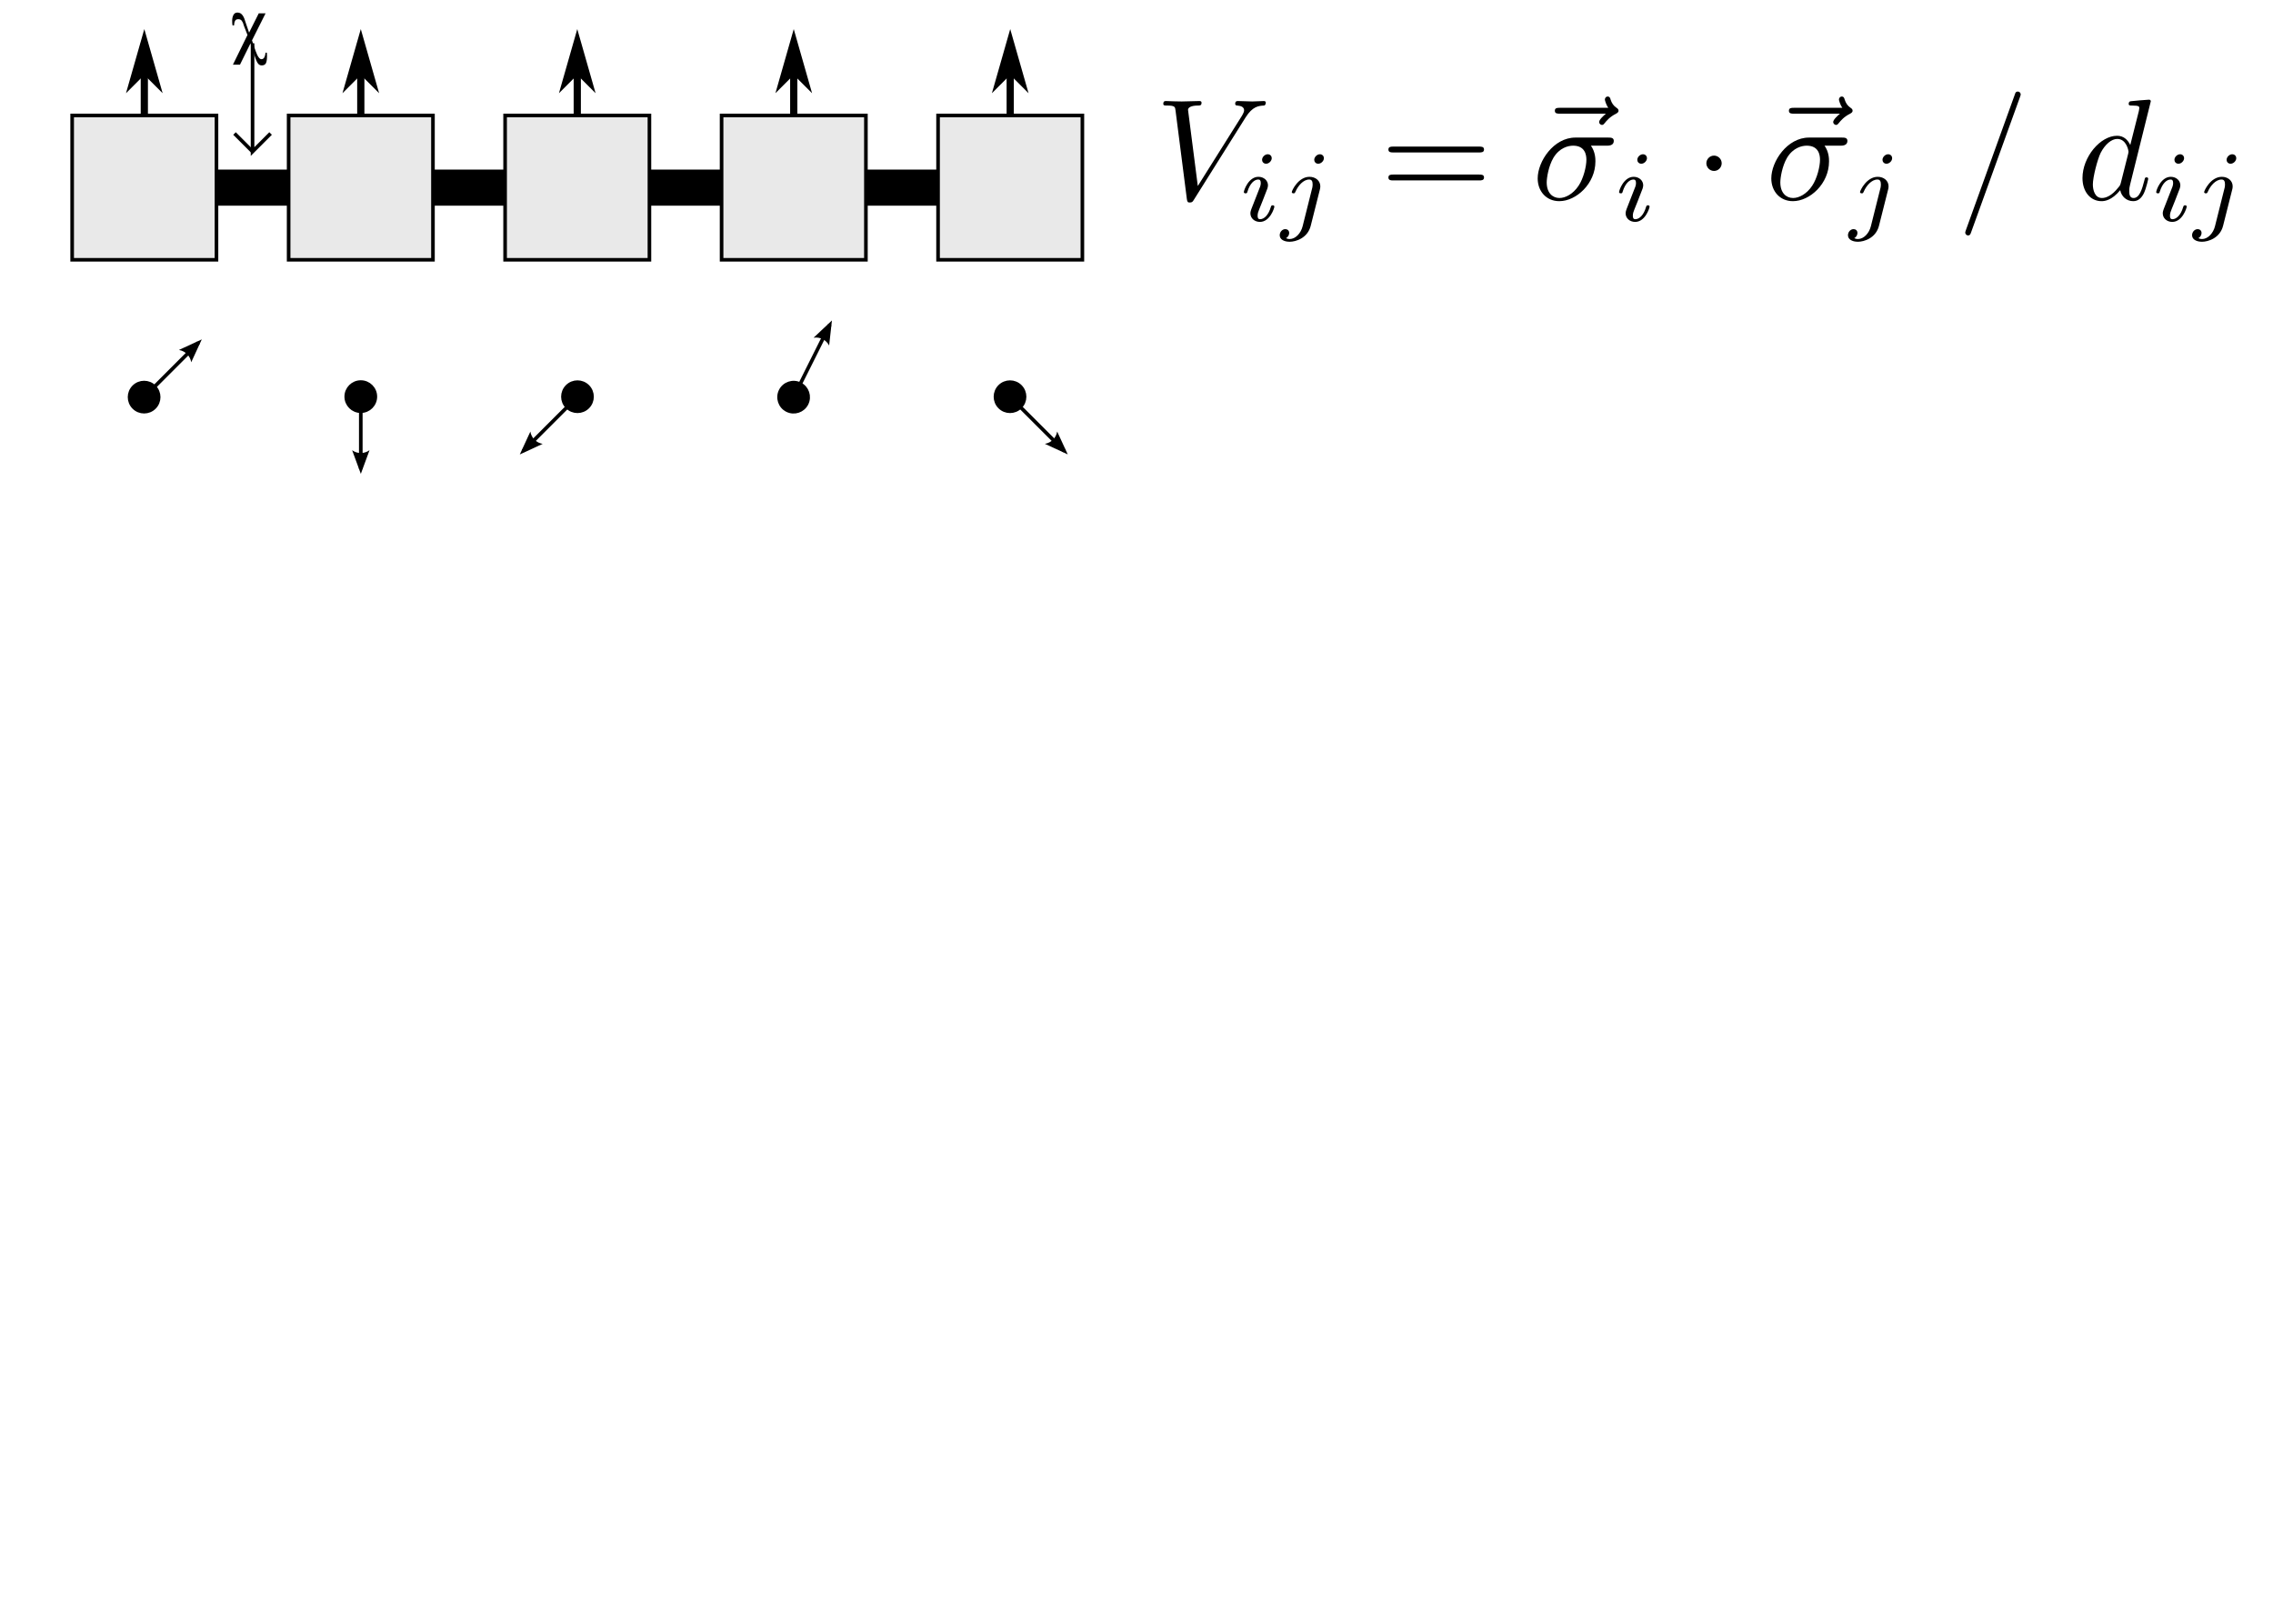
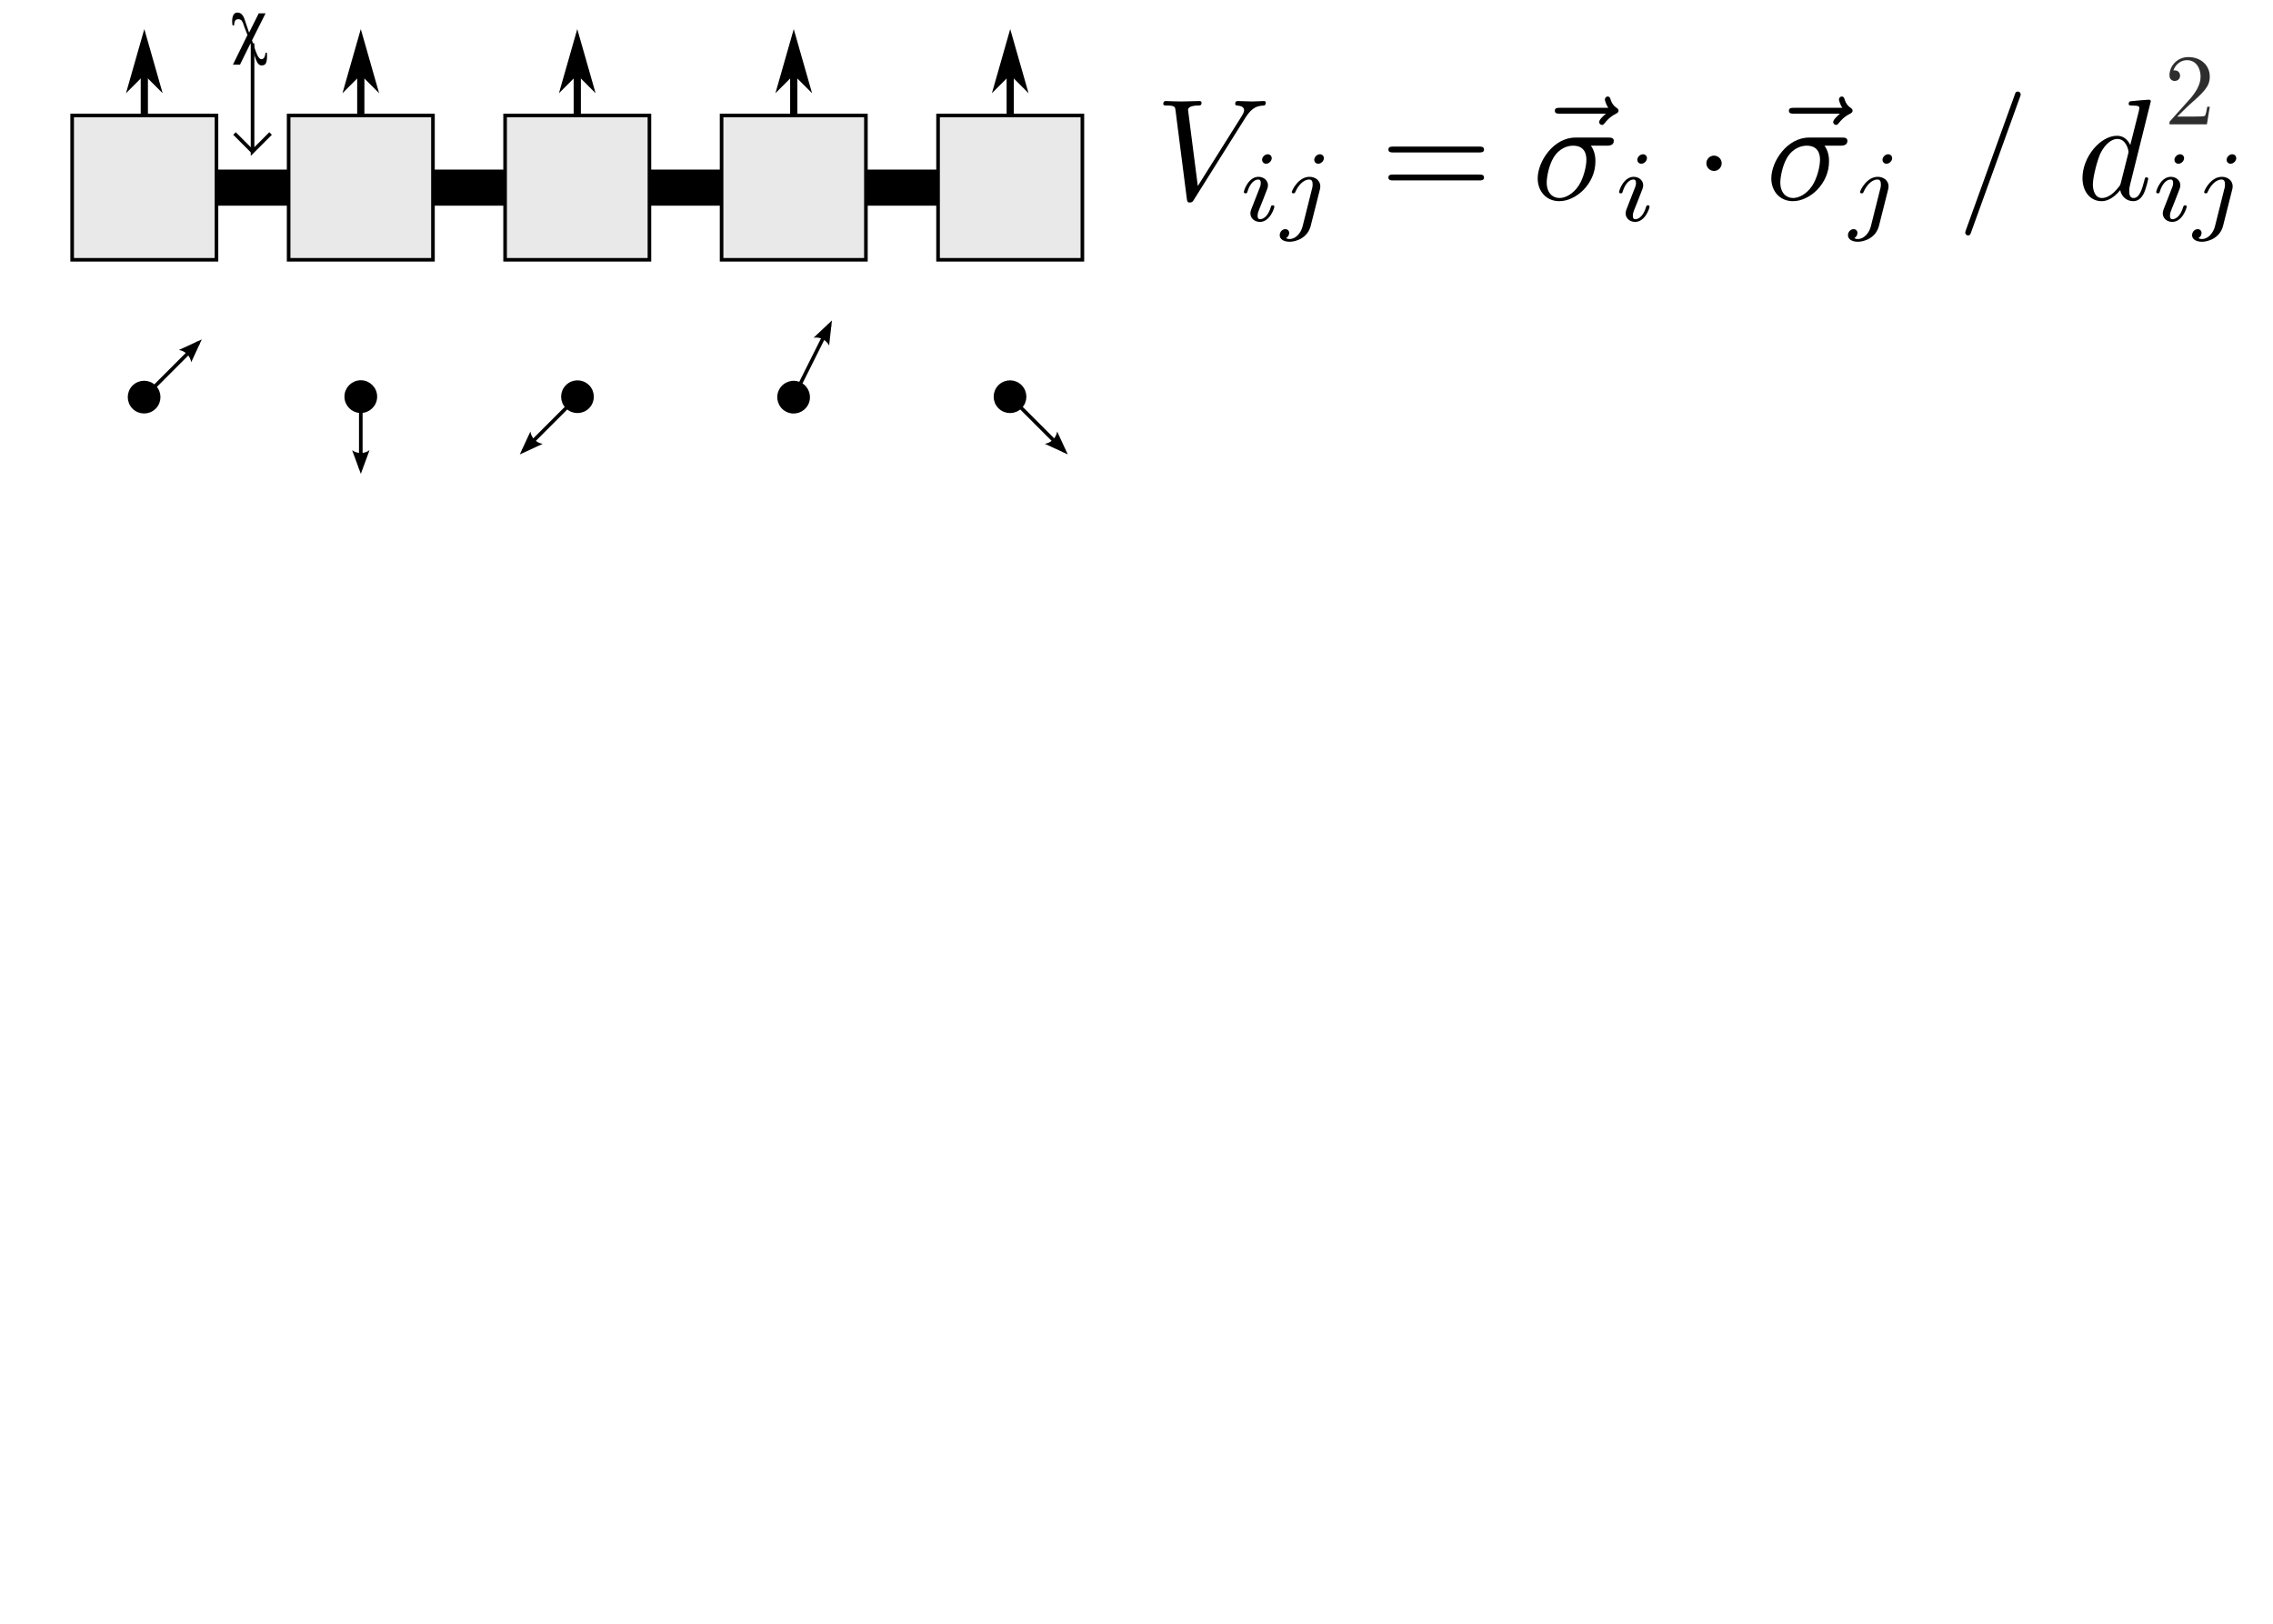
<svg xmlns="http://www.w3.org/2000/svg" width="630" height="450" id="svg2" version="1.0">
  <defs id="defs4">
    <marker orient="auto" refY="0.0" refX="0.0" id="Arrow2Mend" style="overflow:visible;">
      <path id="path4926" style="font-size:12.0;fill-rule:evenodd;stroke-width:0.625;stroke-linejoin:round;" d="M 8.719,4.034 L -2.207,0.016 L 8.719,-4.002 C 6.973,-1.63 6.983,1.616 8.719,4.034 z " transform="scale(0.6) rotate(180) translate(0,0)" />
    </marker>
    <marker orient="auto" refY="0.0" refX="0.0" id="Arrow1Sstart" style="overflow:visible">
      <path id="path4911" d="M 0.0,0.0 L 5.0,-5.0 L -12.5,0.0 L 5.0,5.0 L 0.0,0.0 z " style="fill-rule:evenodd;stroke:#000000;stroke-width:1.0pt;marker-start:none" transform="scale(0.2) translate(6,0)" />
    </marker>
    <clipPath id="clipPath2963" clipPathUnits="userSpaceOnUse">
      <path id="path2965" d="M 0,0 L 9900,0 L 9900,1140 L 0,1140 L 0,0 z" />
    </clipPath>
    <clipPath id="clipPath3273" clipPathUnits="userSpaceOnUse">
      <path id="path3275" d="M 0,0 L 490,0 L 490,420 L 0,420 L 0,0 z" />
    </clipPath>
    <clipPath id="clipPath3364" clipPathUnits="userSpaceOnUse">
      <path id="path3366" d="M 0,0 L 590,0 L 590,520 L 0,520 L 0,0 z" />
    </clipPath>
    <clipPath id="clipPath3444" clipPathUnits="userSpaceOnUse">
      <path id="path3446" d="M 0,0 L 590,0 L 590,490 L 0,490 L 0,0 z" />
    </clipPath>
    <clipPath id="clipPath3484" clipPathUnits="userSpaceOnUse">
      <path id="path3486" d="M 0,0 L 490,0 L 490,470 L 0,470 L 0,0 z" />
    </clipPath>
    <marker style="overflow:visible;" id="Arrow1Lend" refX="0.0" refY="0.0" orient="auto">
      <path transform="scale(0.8) rotate(180) translate(12.5,0)" style="fill-rule:evenodd;stroke:#000000;stroke-width:1.0pt;marker-start:none;" d="M 0.0,0.0 L 5.0,-5.0 L -12.5,0.0 L 5.0,5.0 L 0.0,0.0 z " id="path4902" />
    </marker>
    <marker style="overflow:visible" id="Arrow1Lstart" refX="0.0" refY="0.0" orient="auto">
      <path transform="scale(0.8) translate(12.5,0)" style="fill-rule:evenodd;stroke:#000000;stroke-width:1.0pt;marker-start:none" d="M 0.0,0.0 L 5.0,-5.0 L -12.5,0.0 L 5.0,5.0 L 0.0,0.0 z " id="path4899" />
    </marker>
    <clipPath clipPathUnits="userSpaceOnUse" id="clipPath3324">
      <path d="M 0,0 L 540,0 L 540,580 L 0,580 L 0,0 z" id="path3326" />
    </clipPath>
    <marker style="overflow:visible" id="DotL" refX="0.0" refY="0.0" orient="auto">
      <path transform="scale(0.8) translate(7.4, 1)" style="fill-rule:evenodd;stroke:#000000;stroke-width:1.0pt;marker-start:none;marker-end:none" d="M -2.5,-1.0 C -2.5,1.76 -4.74,4.0 -7.5,4.0 C -10.26,4.0 -12.5,1.76 -12.5,-1.0 C -12.5,-3.76 -10.26,-6.0 -7.5,-6.0 C -4.74,-6.0 -2.5,-3.76 -2.5,-1.0 z " id="path3500" />
    </marker>
    <marker style="overflow:visible;" id="Arrow1Mend" refX="0.0" refY="0.0" orient="auto">
      <path transform="scale(0.4) rotate(180) translate(10,0)" style="fill-rule:evenodd;stroke:#000000;stroke-width:1.0pt;marker-start:none;" d="M 0.0,0.0 L 5.0,-5.0 L -12.5,0.0 L 5.0,5.0 L 0.0,0.0 z " id="path64438" />
    </marker>
    <linearGradient id="linearGradient3830">
      <stop id="stop3832" offset="0" style="stop-color:#000000;stop-opacity:1;" />
      <stop id="stop3834" offset="1" style="stop-color:#ffffff;stop-opacity:1;" />
    </linearGradient>
    <marker style="overflow:visible" id="Arrow1LstartJ" refX="0.0" refY="0.0" orient="auto">
      <path transform="scale(0.8) translate(12.5,0)" style="marker-start:none;stroke:#be3570;stroke-width:1.0pt;fill:#be3570;fill-rule:evenodd" d="M 0.0,0.0 L 5.0,-5.0 L -12.5,0.0 L 5.0,5.0 L 0.0,0.0 z " id="path6930" />
    </marker>
    <marker style="overflow:visible;" id="Arrow1LendM" refX="0.0" refY="0.0" orient="auto">
      <path transform="scale(0.8) rotate(180) translate(12.5,0)" style="marker-start:none;stroke:#be3570;stroke-width:1.0pt;fill:#be3570;fill-rule:evenodd" d="M 0.0,0.0 L 5.0,-5.0 L -12.5,0.0 L 5.0,5.0 L 0.0,0.0 z " id="path6933" />
    </marker>
    <clipPath id="clipPath7544" clipPathUnits="userSpaceOnUse">
      <path id="path7546" d="M 0,0 L 306,0 L 306,124 L 0,124 L 0,0 z" />
    </clipPath>
    <clipPath id="clipPath7640" clipPathUnits="userSpaceOnUse">
      <path id="path7642" d="M 0,0 L 3080,0 L 3080,1230 L 0,1230 L 0,0 z" />
    </clipPath>
    <clipPath id="clipPath7734" clipPathUnits="userSpaceOnUse">
      <path id="path7736" d="M 0,0 L 2460,0 L 2460,990 L 0,990 L 0,0 z" />
    </clipPath>
    <clipPath id="clipPath7913" clipPathUnits="userSpaceOnUse">
      <path id="path7915" d="M 0,0 L 2460,0 L 2460,990 L 0,990 L 0,0 z" />
    </clipPath>
    <clipPath id="clipPath8757" clipPathUnits="userSpaceOnUse">
      <path id="path8759" d="M 0,0 L 2460,0 L 2460,930 L 0,930 L 0,0 z" />
    </clipPath>
    <clipPath id="clipPath21803" clipPathUnits="userSpaceOnUse">
      <path id="path21805" d="M 0,0 L 1710,0 L 1710,780 L 0,780 L 0,0 z" />
    </clipPath>
    <clipPath id="clipPath21938" clipPathUnits="userSpaceOnUse">
      <path id="path21940" d="M 0,0 L 2390,0 L 2390,360 L 0,360 L 0,0 z" />
    </clipPath>
    <clipPath id="clipPath22011" clipPathUnits="userSpaceOnUse">
      <path id="path22013" d="M 0,0 L 300,0 L 300,49 L 0,49 L 0,0 z" />
    </clipPath>
    <clipPath id="clipPath22183" clipPathUnits="userSpaceOnUse">
      <path id="path22185" d="M 0,0 L 3000,0 L 3000,490 L 0,490 L 0,0 z" />
    </clipPath>
    <clipPath id="clipPath22264" clipPathUnits="userSpaceOnUse">
      <path id="path22266" d="M 0,0 L 2390,0 L 2390,360 L 0,360 L 0,0 z" />
    </clipPath>
  </defs>
  <g id="layer1">
    <text xml:space="preserve" style="font-size:32px;font-style:normal;font-variant:normal;font-weight:normal;font-stretch:normal;text-align:start;line-height:100%;writing-mode:lr-tb;text-anchor:start;opacity:1;fill:#000000;fill-opacity:1;fill-rule:nonzero;stroke:none;stroke-width:1px;stroke-linecap:butt;stroke-linejoin:miter;marker:none;marker-start:none;marker-mid:none;marker-end:none;stroke-miterlimit:4;stroke-dasharray:none;stroke-dashoffset:0;stroke-opacity:1;visibility:visible;display:inline;overflow:visible;enable-background:accumulate;font-family:Times New Roman;-inkscape-font-specification:Times" x="24.767" y="432.771" id="text6015">
      <tspan id="tspan6017" x="24.767" y="432.771" />
    </text>
    <path style="fill:none;fill-opacity:0.75;fill-rule:evenodd;stroke:#000000;stroke-width:1px;stroke-linecap:butt;stroke-linejoin:miter;stroke-opacity:1;marker-start:url(#DotL);marker-mid:none;marker-end:url(#Arrow2Mend)" d="M 40,110 L 55,95" id="path19522" />
    <path id="path19526" d="M 100,110 L 100,130" style="fill:none;fill-opacity:0.75;fill-rule:evenodd;stroke:#000000;stroke-width:1px;stroke-linecap:butt;stroke-linejoin:miter;stroke-opacity:1;marker-start:url(#DotL);marker-mid:none;marker-end:url(#Arrow2Mend)" />
    <path style="fill:none;fill-opacity:0.75;fill-rule:evenodd;stroke:#000000;stroke-width:1px;stroke-linecap:butt;stroke-linejoin:miter;stroke-opacity:1;marker-start:url(#DotL);marker-mid:none;marker-end:url(#Arrow2Mend)" d="M 160,110 L 145,125" id="path19528" />
    <path id="path19530" d="M 220,110 L 230,90" style="fill:none;fill-opacity:0.75;fill-rule:evenodd;stroke:#000000;stroke-width:1px;stroke-linecap:butt;stroke-linejoin:miter;stroke-opacity:1;marker-start:url(#DotL);marker-mid:none;marker-end:url(#Arrow2Mend)" />
    <path style="fill:none;fill-opacity:0.75;fill-rule:evenodd;stroke:#000000;stroke-width:1px;stroke-linecap:butt;stroke-linejoin:miter;marker-start:url(#DotL);marker-mid:none;marker-end:url(#Arrow2Mend);stroke-opacity:1" d="M 280,110 L 295,125" id="path19532" />
    <rect style="opacity:1;fill:#e9e9e9;fill-opacity:1;fill-rule:nonzero;stroke:#000000;stroke-width:1;stroke-linecap:round;marker:none;marker-start:none;marker-mid:none;marker-end:none;stroke-miterlimit:4;stroke-dasharray:none;stroke-dashoffset:0;stroke-opacity:1;visibility:visible;display:inline;overflow:visible;enable-background:accumulate" id="rect16794" width="40" height="40" x="20" y="32" />
    <rect y="32" x="80" height="40" width="40" id="rect16808" style="opacity:1;fill:#e9e9e9;fill-opacity:1;fill-rule:nonzero;stroke:#000000;stroke-width:1;stroke-linecap:round;marker:none;marker-start:none;marker-mid:none;marker-end:none;stroke-miterlimit:4;stroke-dasharray:none;stroke-dashoffset:0;stroke-opacity:1;visibility:visible;display:inline;overflow:visible;enable-background:accumulate" />
    <rect style="opacity:1;fill:#e9e9e9;fill-opacity:1;fill-rule:nonzero;stroke:#000000;stroke-width:1;stroke-linecap:round;marker:none;marker-start:none;marker-mid:none;marker-end:none;stroke-miterlimit:4;stroke-dasharray:none;stroke-dashoffset:0;stroke-opacity:1;visibility:visible;display:inline;overflow:visible;enable-background:accumulate" id="rect16812" width="40" height="40" x="140" y="32" />
    <rect y="32" x="200" height="40" width="40" id="rect16816" style="opacity:1;fill:#e9e9e9;fill-opacity:1;fill-rule:nonzero;stroke:#000000;stroke-width:1;stroke-linecap:round;marker:none;marker-start:none;marker-mid:none;marker-end:none;stroke-miterlimit:4;stroke-dasharray:none;stroke-dashoffset:0;stroke-opacity:1;visibility:visible;display:inline;overflow:visible;enable-background:accumulate" />
    <rect style="opacity:1;fill:#e9e9e9;fill-opacity:1;fill-rule:nonzero;stroke:#000000;stroke-width:1;stroke-linecap:round;marker:none;marker-start:none;marker-mid:none;marker-end:none;stroke-miterlimit:4;stroke-dasharray:none;stroke-dashoffset:0;stroke-opacity:1;visibility:visible;display:inline;overflow:visible;enable-background:accumulate" id="rect16820" width="40" height="40" x="260" y="32" />
    <rect style="opacity:1;fill:#000000;fill-opacity:1;fill-rule:nonzero;stroke:none;stroke-width:1;stroke-linecap:round;marker:none;marker-start:none;marker-mid:none;marker-end:none;stroke-miterlimit:4;stroke-dasharray:none;stroke-dashoffset:0;stroke-opacity:1;visibility:visible;display:inline;overflow:visible;enable-background:accumulate" id="rect17387" width="20" height="10" x="120" y="47" />
    <rect style="opacity:1;fill:#000000;fill-opacity:1;fill-rule:nonzero;stroke:none;stroke-width:1;stroke-linecap:round;marker:none;marker-start:none;marker-mid:none;marker-end:none;stroke-miterlimit:4;stroke-dasharray:none;stroke-dashoffset:0;stroke-opacity:1;visibility:visible;display:inline;overflow:visible;enable-background:accumulate" id="rect17389" width="20" height="10" x="180" y="47" />
    <rect style="opacity:1;fill:#000000;fill-opacity:1;fill-rule:nonzero;stroke:none;stroke-width:1;stroke-linecap:round;marker:none;marker-start:none;marker-mid:none;marker-end:none;stroke-miterlimit:4;stroke-dasharray:none;stroke-dashoffset:0;stroke-opacity:1;visibility:visible;display:inline;overflow:visible;enable-background:accumulate" id="rect17391" width="20" height="10" x="240" y="47" />
    <path style="fill:none;fill-opacity:0.75;fill-rule:evenodd;stroke:#000000;stroke-width:2;stroke-linecap:butt;stroke-linejoin:miter;marker-end:url(#Arrow1Mend);stroke-miterlimit:4;stroke-dasharray:none;stroke-opacity:1" d="M 100,32 L 100,12" id="path17393" />
    <rect y="47" x="60" height="10" width="20" id="rect17952" style="opacity:1;fill:#000000;fill-opacity:1;fill-rule:nonzero;stroke:none;stroke-width:1;stroke-linecap:round;marker:none;marker-start:none;marker-mid:none;marker-end:none;stroke-miterlimit:4;stroke-dasharray:none;stroke-dashoffset:0;stroke-opacity:1;visibility:visible;display:inline;overflow:visible;enable-background:accumulate" />
    <path id="path19068" d="M 40,32 L 40,12" style="fill:none;fill-opacity:0.75;fill-rule:evenodd;stroke:#000000;stroke-width:2;stroke-linecap:butt;stroke-linejoin:miter;marker-end:url(#Arrow1Mend);stroke-miterlimit:4;stroke-dasharray:none;stroke-opacity:1" />
    <path style="fill:none;fill-opacity:0.75;fill-rule:evenodd;stroke:#000000;stroke-width:2;stroke-linecap:butt;stroke-linejoin:miter;marker-end:url(#Arrow1Mend);stroke-miterlimit:4;stroke-dasharray:none;stroke-opacity:1" d="M 160,32 L 160,12" id="path19070" />
    <path id="path19072" d="M 220,32 L 220,12" style="fill:none;fill-opacity:0.75;fill-rule:evenodd;stroke:#000000;stroke-width:2;stroke-linecap:butt;stroke-linejoin:miter;marker-end:url(#Arrow1Mend);stroke-miterlimit:4;stroke-dasharray:none;stroke-opacity:1" />
    <path style="fill:none;fill-opacity:0.75;fill-rule:evenodd;stroke:#000000;stroke-width:2;stroke-linecap:butt;stroke-linejoin:miter;marker-end:url(#Arrow1Mend);stroke-miterlimit:4;stroke-dasharray:none;stroke-opacity:1" d="M 280,32 L 280,12" id="path19074" />
    <path id="path19497" style="fill:#000000;fill-opacity:1;fill-rule:nonzero;stroke:none" d="M 68.595,9.691 L 67.6,7.128 C 67.504,6.807 67.416,6.533 67.333,6.308 C 67.231,6.103 67.125,5.921 67.016,5.764 C 66.804,5.47 66.482,5.323 66.052,5.323 C 65.601,5.323 65.3,5.477 65.149,5.785 C 64.979,6.106 64.886,6.526 64.873,7.046 L 64.452,7.046 C 64.384,6.725 64.35,6.291 64.35,5.744 C 64.35,5.128 64.462,4.605 64.688,4.175 C 64.907,3.724 65.276,3.491 65.795,3.478 C 66.144,3.478 66.445,3.556 66.698,3.713 C 66.923,3.864 67.122,4.065 67.292,4.318 C 67.457,4.571 67.597,4.845 67.713,5.139 C 67.822,5.433 67.918,5.72 68,6 L 69.036,9.045 L 71.722,3.693 L 73.609,3.693 L 69.846,11.188 L 70.84,14.101 C 71.134,14.928 71.415,15.516 71.681,15.864 C 71.934,16.227 72.197,16.408 72.471,16.408 C 72.84,16.394 73.113,16.206 73.291,15.844 C 73.462,15.495 73.561,15.082 73.588,14.603 L 73.968,14.603 C 73.995,14.815 74.009,15.116 74.009,15.505 C 74.009,16.387 73.916,17.04 73.732,17.464 C 73.527,17.908 73.124,18.13 72.522,18.13 C 72.016,18.13 71.616,17.86 71.322,17.32 C 71.028,16.801 70.714,15.987 70.379,14.88 L 69.436,11.999 L 66.513,17.925 L 64.555,17.925 L 68.595,9.691" />
    <path id="path19501" d="M 70,12 L 70,42 L 75,37" style="fill:none;fill-opacity:0.75;fill-rule:evenodd;stroke:#000000;stroke-width:1px;stroke-linecap:butt;stroke-linejoin:miter;stroke-opacity:1" />
    <path id="path19503" d="M 70,42 L 65,37" style="fill:none;fill-opacity:0.75;fill-rule:evenodd;stroke:#000000;stroke-width:1px;stroke-linecap:butt;stroke-linejoin:miter;stroke-opacity:1" />
    <g transform="matrix(1.25,0,0,-1.25,321.0713,68.5)" id="g22256">
      <g transform="scale(0.1,0.1)" id="g22258">
        <g id="g22260">
          <g clip-path="url(#clipPath22264)" id="g22262">
            <path id="path22268" style="fill:#000000;fill-opacity:1;fill-rule:nonzero;stroke:none" d="M 193.211,287.512 C 208.828,312.391 222.219,313.352 234.02,314 C 237.84,314.32 238.16,319.809 238.16,320.129 C 238.16,322.711 236.57,324 234.02,324 C 225.73,324 216.48,323.051 207.879,323.051 C 197.359,323.051 186.52,324 176.32,324 C 174.41,324 170.262,324 170.262,317.871 C 170.262,314.32 173.129,314 175.359,314 C 183.969,313.352 190.02,310.16 190.02,303.461 C 190.02,298.672 185.238,291.66 185.238,291.34 L 87.371,135.648 L 65.691,304.422 C 65.691,309.852 73.019,314 87.691,314 C 92.148,314 95.66,314 95.66,320.449 C 95.66,323.352 93.109,324 91.199,324 C 78.449,324 64.738,323.051 51.672,323.051 C 45.93,323.051 39.871,323.371 34.129,323.371 C 28.391,323.371 22.328,324.012 16.922,324.012 C 14.691,324.012 10.859,324.012 10.859,317.879 C 10.859,314.012 13.73,314.012 18.828,314.012 C 36.68,314.012 37,311.121 37.961,303.148 L 63.141,106.352 C 64.102,99.969 65.371,99.019 69.519,99.019 C 74.621,99.019 75.898,100.609 78.449,104.762" />
            <path id="path22270" style="fill:#000000;fill-opacity:1;fill-rule:nonzero;stroke:none" d="M 251.301,197.422 C 251.301,201.031 248.621,206 242.371,206 C 236.34,206 229.871,200.129 229.871,193.578 C 229.871,189.738 232.77,185 238.801,185 C 245.27,185 251.301,191.32 251.301,197.422 z M 205.988,84.219 C 205.102,81.328 203.988,78.672 203.988,74.891 C 203.988,64.449 212.879,56 225.102,56 C 247.32,56 257.102,86.59 257.102,89.922 C 257.102,92.809 254.191,92.809 253.52,92.809 C 250.391,92.809 250.172,91.469 249.27,89.012 C 244.129,71.148 234.289,62 225.57,62 C 221.102,62 219.98,64.891 219.98,69.781 C 219.98,74.891 221.539,79.109 223.551,84 C 225.781,90 228.238,96 230.699,101.77 C 232.711,107.102 240.738,127.32 241.641,129.988 C 242.309,132.211 242.98,134.879 242.98,137.102 C 242.98,147.539 234.051,155.988 221.801,155.988 C 199.73,155.988 189.48,125.98 189.48,122.23 C 189.48,119.359 192.621,119.359 193.301,119.359 C 196.441,119.359 196.672,120.469 197.34,122.91 C 203.18,141.988 213.059,149.98 221.371,149.98 C 224.961,149.98 226.98,148.191 226.98,142.191 C 226.98,137.078 225.621,133.75 219.98,119.969" />
            <path id="path22272" style="fill:#000000;fill-opacity:1;fill-rule:nonzero;stroke:none" d="M 366.969,197.422 C 366.969,201.262 364.07,206 358.039,206 C 351.57,206 345.539,199.68 345.539,193.578 C 345.539,189.969 348.219,185 354.469,185 C 360.488,185 366.969,190.871 366.969,197.422 z M 319.809,46.461 C 316,31 304.129,18 290.898,18 C 287.988,18 285.301,18.66 282.828,19.988 C 288.301,22.719 289.988,28.172 289.988,31.578 C 289.988,37.031 285.828,39.988 281.461,39.988 C 274.68,39.988 269,33.789 269,26.449 C 269,17.738 277.73,12 291.16,12 C 304.59,12 330.789,20.039 337.719,47.27 L 357.871,127.18 C 358.539,129.641 359,131.641 359,134.988 C 359,147.27 348.449,155.988 335,155.988 C 310.121,155.988 295.781,125.32 295.781,122.23 C 295.781,119.359 298.922,119.359 299.59,119.359 C 302.281,119.359 302.512,120.02 304.07,123.352 C 309.68,136.219 321.352,149.98 334.359,149.98 C 339.969,149.98 341.988,146.16 341.988,138.988 C 341.988,136.531 341.539,133.391 341.309,132.27" />
            <path id="path22274" style="fill:#000000;fill-opacity:1;fill-rule:nonzero;stroke:none" d="M 711.109,210 C 715.891,210 721.988,210 721.988,216.5 C 721.988,223 715.891,223 711.422,223 L 520.512,223 C 516.051,223 509.988,223 509.988,216.5 C 509.988,210 516.039,210 520.828,210 L 711.109,210 z M 711.43,148 C 715.891,148 722,148 722,154.5 C 722,161 715.898,161 711.121,161 L 520.84,161 C 516.059,161 510,161 510,154.5 C 510,148 516.051,148 520.52,148" />
            <path id="path22276" style="fill:#000000;fill-opacity:1;fill-rule:nonzero;stroke:none" d="M 992.199,296.012 C 987.738,291.891 977.219,283.031 977.219,277.328 C 977.219,274.172 980.41,271 983.602,271 C 986.469,271 988.059,273.238 989.66,275.16 C 993.48,279.969 1000.82,288.949 1014.84,296 C 1017.07,297.27 1020.26,298.852 1020.26,302.66 C 1020.26,305.828 1018.03,307.41 1015.8,309 C 1008.78,313.738 1005.28,319.441 1002.73,327.031 C 1002.09,329.879 1000.82,333.988 996.352,333.988 C 991.891,333.988 989.98,329.871 989.98,327.34 C 989.98,325.762 992.531,315.629 997.629,308.988 L 890.191,308.988 C 884.77,308.988 879.031,308.988 879.031,302.488 C 879.031,295.988 884.77,295.988 890.191,295.988" />
            <path id="path22278" style="fill:#000000;fill-opacity:1;fill-rule:nonzero;stroke:none" d="M 994.141,225 C 998.281,225 1009.76,225 1009.76,235.551 C 1009.76,243 1003.03,243 997.289,243 L 924.57,243 C 876.41,243 841,190.34 841,152.391 C 841,124.32 859.828,102 888.871,102 C 926.531,102 969,140.75 969,190.07 C 969,195.52 969,210.891 959.07,225 L 994.141,225 z M 889.48,109 C 873.801,109 861,120.539 861,143.609 C 861,153.219 864.84,179.5 876.039,198.41 C 889.48,220.52 908.68,225.02 919.559,225.02 C 946.441,225.02 949,203.859 949,193.93 C 949,178.871 942.602,152.59 931.719,136.25 C 919.238,117.352 901.961,109.02 889.48,109.02" />
            <path id="path22280" style="fill:#000000;fill-opacity:1;fill-rule:nonzero;stroke:none" d="M 1083.3,197.422 C 1083.3,201.031 1080.62,206 1074.37,206 C 1068.34,206 1061.87,200.129 1061.87,193.578 C 1061.87,189.738 1064.77,185 1070.8,185 C 1077.27,185 1083.3,191.32 1083.3,197.422 z M 1037.99,84.219 C 1037.1,81.328 1035.99,78.672 1035.99,74.891 C 1035.99,64.449 1044.88,56 1057.1,56 C 1079.32,56 1089.1,86.59 1089.1,89.922 C 1089.1,92.809 1086.19,92.809 1085.52,92.809 C 1082.39,92.809 1082.17,91.469 1081.27,89.012 C 1076.13,71.148 1066.29,62 1057.57,62 C 1053.1,62 1051.98,64.891 1051.98,69.781 C 1051.98,74.891 1053.54,79.109 1055.55,84 C 1057.78,90 1060.24,96 1062.7,101.77 C 1064.71,107.102 1072.74,127.32 1073.64,129.988 C 1074.31,132.211 1074.98,134.879 1074.98,137.102 C 1074.98,147.539 1066.05,155.988 1053.8,155.988 C 1031.73,155.988 1021.48,125.98 1021.48,122.23 C 1021.48,119.359 1024.62,119.359 1025.3,119.359 C 1028.44,119.359 1028.67,120.469 1029.34,122.91 C 1035.18,141.988 1045.06,149.98 1053.37,149.98 C 1056.96,149.98 1058.98,148.191 1058.98,142.191 C 1058.98,137.078 1057.62,133.75 1051.98,119.969" />
            <path id="path22282" style="fill:#000000;fill-opacity:1;fill-rule:nonzero;stroke:none" d="M 1248.99,186 C 1248.99,195.301 1241.29,203 1231.99,203 C 1222.69,203 1214.99,195.301 1214.99,186 C 1214.99,176.699 1222.69,169 1231.99,169 C 1241.29,169 1248.99,176.699 1248.99,186" />
            <path id="path22284" style="fill:#000000;fill-opacity:1;fill-rule:nonzero;stroke:none" d="M 1511.2,296.012 C 1506.74,291.891 1496.22,283.031 1496.22,277.328 C 1496.22,274.172 1499.41,271 1502.6,271 C 1505.47,271 1507.06,273.238 1508.66,275.16 C 1512.48,279.969 1519.82,288.949 1533.84,296 C 1536.07,297.27 1539.26,298.852 1539.26,302.66 C 1539.26,305.828 1537.03,307.41 1534.8,309 C 1527.78,313.738 1524.28,319.441 1521.73,327.031 C 1521.09,329.879 1519.82,333.988 1515.35,333.988 C 1510.89,333.988 1508.98,329.871 1508.98,327.34 C 1508.98,325.762 1511.53,315.629 1516.63,308.988 L 1409.19,308.988 C 1403.77,308.988 1398.03,308.988 1398.03,302.488 C 1398.03,295.988 1403.77,295.988 1409.19,295.988" />
            <path id="path22286" style="fill:#000000;fill-opacity:1;fill-rule:nonzero;stroke:none" d="M 1512.14,225 C 1516.28,225 1527.76,225 1527.76,235.551 C 1527.76,243 1521.03,243 1515.29,243 L 1442.57,243 C 1394.41,243 1359,190.34 1359,152.391 C 1359,124.32 1377.83,102 1406.87,102 C 1444.53,102 1487,140.75 1487,190.07 C 1487,195.52 1487,210.891 1477.07,225 L 1512.14,225 z M 1407.48,109 C 1391.8,109 1379,120.539 1379,143.609 C 1379,153.219 1382.84,179.5 1394.04,198.41 C 1407.48,220.52 1426.68,225.02 1437.56,225.02 C 1464.44,225.02 1467,203.859 1467,193.93 C 1467,178.871 1460.6,152.59 1449.72,136.25 C 1437.24,117.352 1419.96,109.02 1407.48,109.02" />
            <path id="path22288" style="fill:#000000;fill-opacity:1;fill-rule:nonzero;stroke:none" d="M 1626.97,197.422 C 1626.97,201.262 1624.07,206 1618.04,206 C 1611.57,206 1605.54,199.68 1605.54,193.578 C 1605.54,189.969 1608.22,185 1614.47,185 C 1620.49,185 1626.97,190.871 1626.97,197.422 z M 1579.81,46.461 C 1576,31 1564.13,18 1550.9,18 C 1547.99,18 1545.3,18.66 1542.83,19.988 C 1548.3,22.719 1549.99,28.172 1549.99,31.578 C 1549.99,37.031 1545.83,39.988 1541.46,39.988 C 1534.68,39.988 1529,33.789 1529,26.449 C 1529,17.738 1537.73,12 1551.16,12 C 1564.59,12 1590.79,20.039 1597.72,47.27 L 1617.87,127.18 C 1618.54,129.641 1619,131.641 1619,134.988 C 1619,147.27 1608.45,155.988 1595,155.988 C 1570.12,155.988 1555.78,125.32 1555.78,122.23 C 1555.78,119.359 1558.92,119.359 1559.59,119.359 C 1562.28,119.359 1562.51,120.02 1564.07,123.352 C 1569.68,136.219 1581.35,149.98 1594.36,149.98 C 1599.97,149.98 1601.99,146.16 1601.99,138.988 C 1601.99,136.531 1601.54,133.391 1601.31,132.27" />
            <path id="path22290" style="fill:#000000;fill-opacity:1;fill-rule:nonzero;stroke:none" d="M 1910.41,332.84 C 1912.01,336.98 1912.01,338.262 1912.01,338.578 C 1912.01,342.09 1909.15,345.012 1905.67,345.012 C 1903.46,345.012 1901.24,344.012 1900.3,342.09 L 1790.59,38.129 C 1789.01,33.98 1789.01,32.711 1789.01,32.391 C 1789.01,28.879 1791.85,26.012 1795.33,26.012 C 1799.44,26.012 1800.39,28.238 1802.29,33.672" />
            <path id="path22292" style="fill:#000000;fill-opacity:1;fill-rule:nonzero;stroke:none" d="M 2200.5,323.441 C 2200.5,323.762 2200.5,326.988 2196.34,326.988 C 2191.57,326.988 2161.33,324.199 2155.92,323.578 C 2153.37,323.27 2151.46,321.719 2151.46,317.699 C 2151.46,313.988 2154.33,313.988 2159.1,313.988 C 2174.37,313.988 2175.01,311.762 2175.01,308.559 L 2174.06,302.172 L 2154.97,226.512 C 2149.24,238.352 2140.01,246.988 2125.69,246.988 C 2088.45,246.988 2048.99,199.93 2048.99,153.199 C 2048.99,123.109 2066.49,101.988 2091.32,101.988 C 2097.68,101.988 2113.6,103.289 2132.69,126.398 C 2135.24,112.73 2146.38,101.988 2161.65,101.988 C 2172.79,101.988 2180.11,109.391 2185.2,119.691 C 2190.61,131.281 2194.75,150.91 2194.75,151.551 C 2194.75,154.77 2191.88,154.77 2190.93,154.77 C 2187.75,154.77 2187.43,153.48 2186.48,148.961 C 2181.07,128.012 2175.34,108.988 2162.29,108.988 C 2153.7,108.988 2152.74,117.289 2152.74,123.672 C 2152.74,131.328 2153.38,133.559 2154.65,138.988 L 2200.5,323.441 z M 2134.3,143.59 C 2132.72,137.82 2132.72,137.18 2127.97,131.738 C 2114.06,114.129 2101.09,109 2092.23,109 C 2076.41,109 2071.99,126.609 2071.99,139.109 C 2071.99,155.129 2082.11,194.52 2089.38,209.25 C 2099.19,228.148 2113.42,240 2126.08,240 C 2146.64,240 2151.08,213.73 2151.08,211.809 C 2151.08,209.891 2150.43,207.969 2150.12,206.359" />
            <path id="path22294" style="fill:#000000;fill-opacity:1;fill-rule:nonzero;stroke:none" d="M 2274.3,197.422 C 2274.3,201.031 2271.62,206 2265.37,206 C 2259.34,206 2252.87,200.129 2252.87,193.578 C 2252.87,189.738 2255.77,185 2261.8,185 C 2268.27,185 2274.3,191.32 2274.3,197.422 z M 2228.99,84.219 C 2228.1,81.328 2226.99,78.672 2226.99,74.891 C 2226.99,64.449 2235.88,56 2248.1,56 C 2270.32,56 2280.1,86.59 2280.1,89.922 C 2280.1,92.809 2277.19,92.809 2276.52,92.809 C 2273.39,92.809 2273.17,91.469 2272.27,89.012 C 2267.13,71.148 2257.29,62 2248.57,62 C 2244.1,62 2242.98,64.891 2242.98,69.781 C 2242.98,74.891 2244.54,79.109 2246.55,84 C 2248.78,90 2251.24,96 2253.7,101.77 C 2255.71,107.102 2263.74,127.32 2264.64,129.988 C 2265.31,132.211 2265.98,134.879 2265.98,137.102 C 2265.98,147.539 2257.05,155.988 2244.8,155.988 C 2222.73,155.988 2212.48,125.98 2212.48,122.23 C 2212.48,119.359 2215.62,119.359 2216.3,119.359 C 2219.44,119.359 2219.67,120.469 2220.34,122.91 C 2226.18,141.988 2236.06,149.98 2244.37,149.98 C 2247.96,149.98 2249.98,148.191 2249.98,142.191 C 2249.98,137.078 2248.62,133.75 2242.98,119.969" />
            <path id="path22296" style="fill:#000000;fill-opacity:1;fill-rule:nonzero;stroke:none" d="M 2389.97,197.422 C 2389.97,201.262 2387.07,206 2381.04,206 C 2374.57,206 2368.54,199.68 2368.54,193.578 C 2368.54,189.969 2371.22,185 2377.47,185 C 2383.49,185 2389.97,190.871 2389.97,197.422 z M 2342.81,46.461 C 2339,31 2327.13,18 2313.9,18 C 2310.99,18 2308.3,18.66 2305.83,19.988 C 2311.3,22.719 2312.99,28.172 2312.99,31.578 C 2312.99,37.031 2308.83,39.988 2304.46,39.988 C 2297.68,39.988 2292,33.789 2292,26.449 C 2292,17.738 2300.73,12 2314.16,12 C 2327.59,12 2353.79,20.039 2360.72,47.27 L 2380.87,127.18 C 2381.54,129.641 2382,131.641 2382,134.988 C 2382,147.27 2371.45,155.988 2358,155.988 C 2333.12,155.988 2318.78,125.32 2318.78,122.23 C 2318.78,119.359 2321.92,119.359 2322.59,119.359 C 2325.28,119.359 2325.51,120.02 2327.07,123.352 C 2332.68,136.219 2344.35,149.98 2357.36,149.98 C 2362.97,149.98 2364.99,146.16 2364.99,138.988 C 2364.99,136.531 2364.54,133.391 2364.31,132.27" />
          </g>
        </g>
      </g>
    </g>
+     <text xml:space="preserve" style="font-size:28px;font-style:normal;font-variant:normal;font-weight:normal;font-stretch:normal;text-indent:0;text-align:start;text-decoration:none;line-height:125%;letter-spacing:0px;word-spacing:0px;text-transform:none;direction:ltr;block-progression:tb;writing-mode:lr-tb;text-anchor:start;baseline-shift:baseline;color:#000000;fill:#000000;fill-opacity:0.82;fill-rule:nonzero;stroke:none;stroke-width:1px;marker:none;visibility:visible;display:inline;overflow:visible;enable-background:accumulate;font-family:Latin Modern Roman;-inkscape-font-specification:'Latin Modern Roman,'" x="599.899" y="34.457" id="text3100">
+       <tspan id="tspan3102" x="599.899" y="34.457">2</tspan>
+     </text>
  </g>
</svg>
